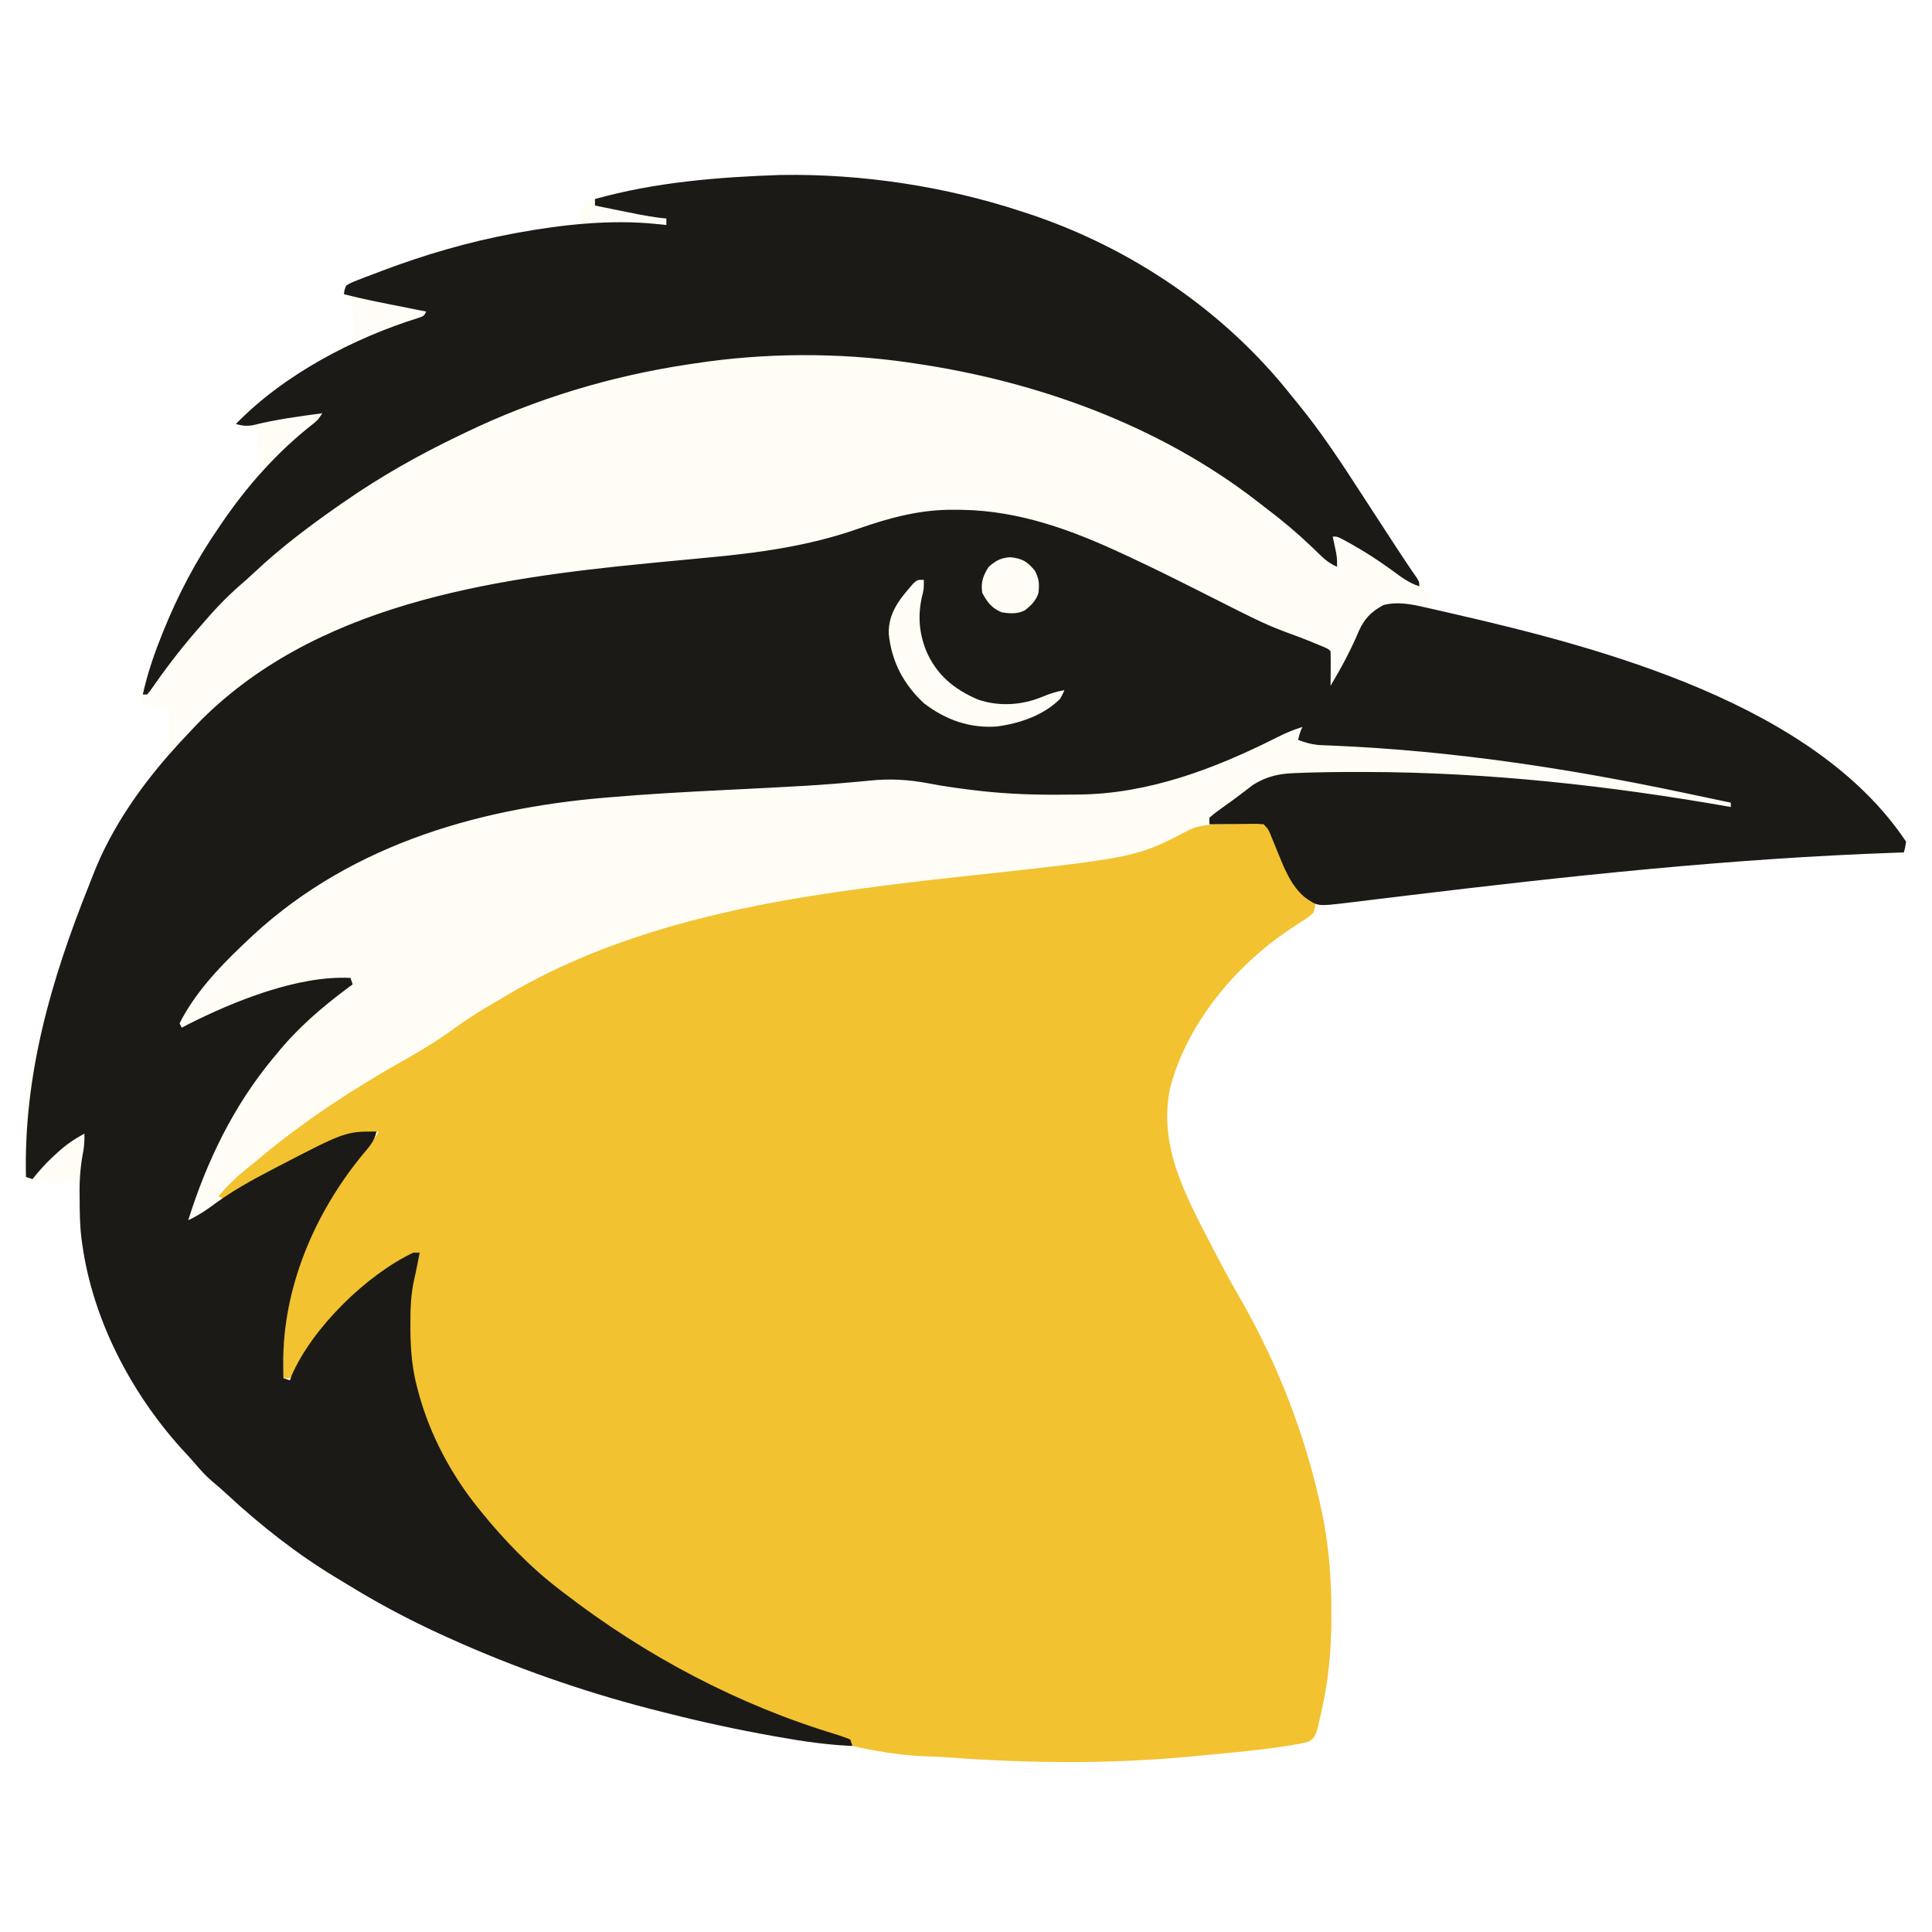
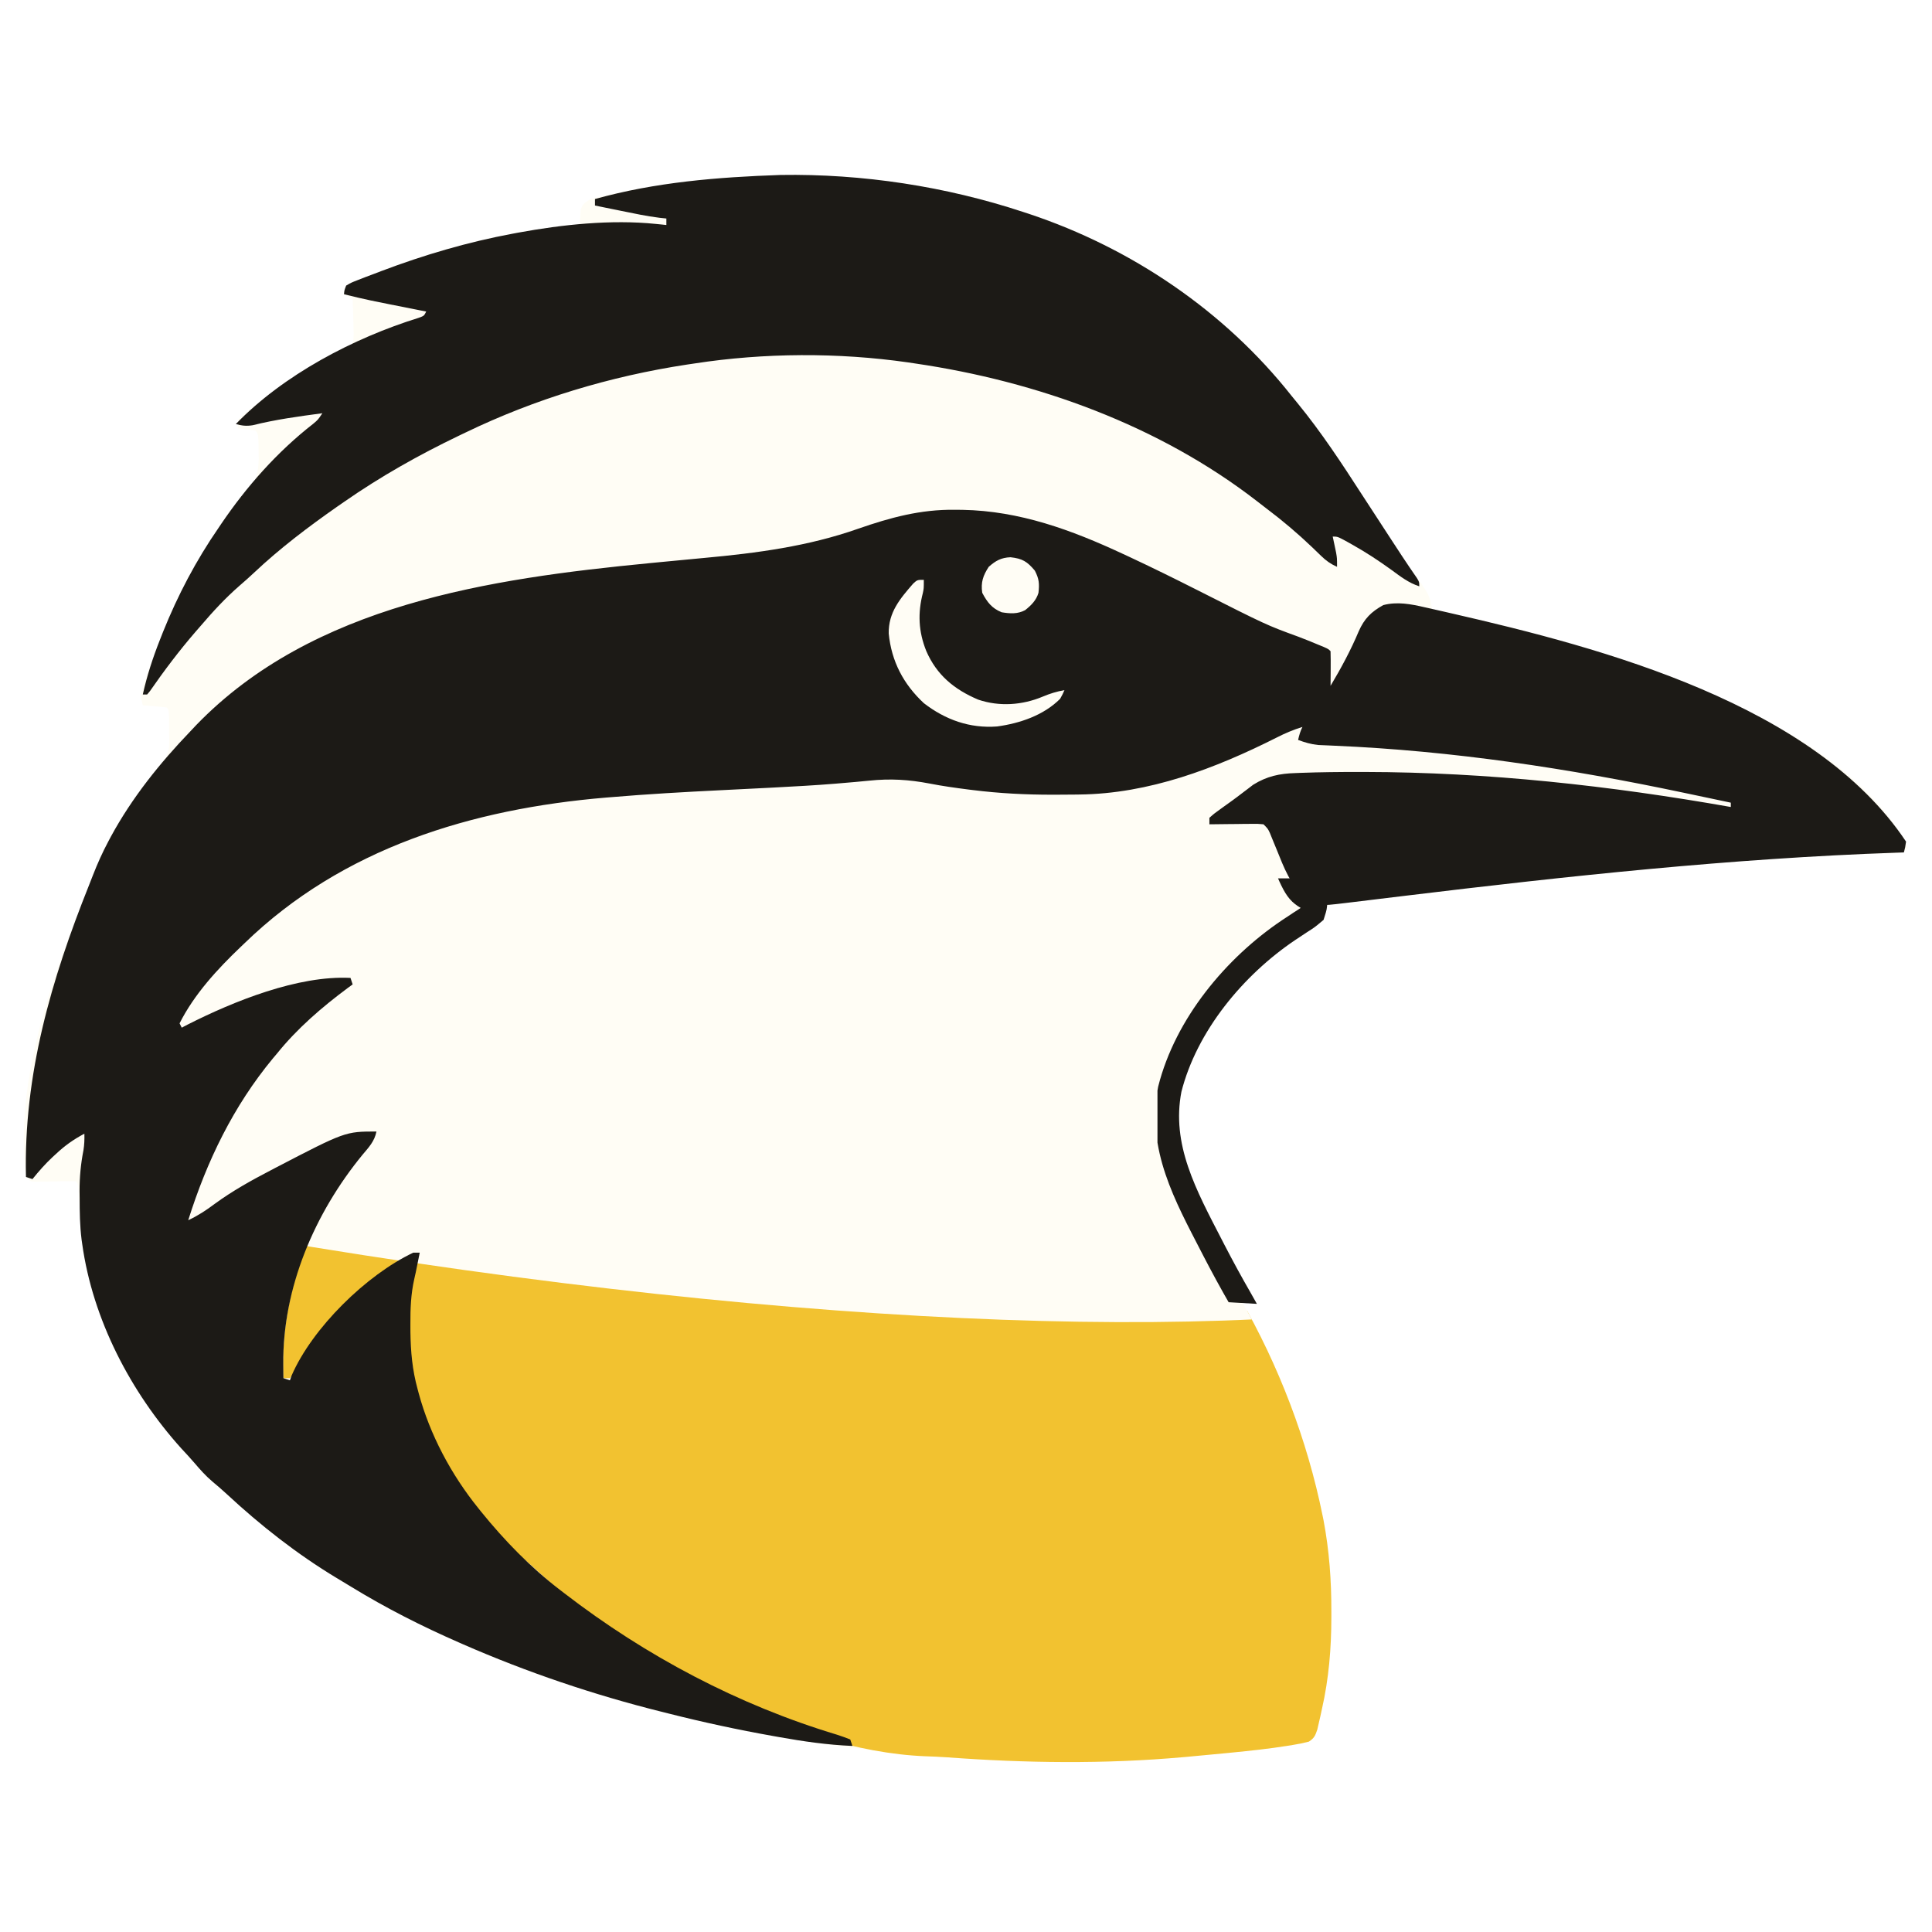
<svg xmlns="http://www.w3.org/2000/svg" viewBox="227 182 893 893" role="img" aria-label="Pitangus">
+   <defs>
+     <clipPath id="pitangus-throat">
+       <path transform="translate(794.3335,562.8896)" d="M0 0 C2.56 -0.12 5.11 -0.2 7.67 -0.26 C8.49 -0.3 9.32 -0.34 10.17 -0.38 C16 -0.46 16 -0.46 18.98 2.08 C21.13 5.94 22.91 9.86 24.6 13.92 C32.09 31.82 32.09 31.82 40.67 36.11 C40.54 38.34 40.54 38.34 39.67 41.11 C37.08 43.29 37.08 43.29 33.73 45.42 C32.53 46.21 31.33 47.01 30.14 47.8 C29.84 48 29.84 48 28.34 48.99 C3.25 65.86 -19.12 92.82 -26.64 122.56 C-31.85 149.33 -19.23 171.85 -7.27 195.05 C-6.94 195.69 -6.61 196.34 -6.26 197.01 C-2.35 204.56 1.7 212.01 5.95 219.37 C23.68 250.16 36.93 284.78 43.98 319.61 C44.13 320.34 44.27 321.06 44.43 321.81 C47.09 335.9 48.07 349.75 48.04 364.05 C48.04 364.89 48.04 365.74 48.04 366.61 C48.02 381.09 46.88 394.95 43.67 409.11 C43.44 410.18 43.2 411.24 42.97 412.34 C42.84 412.88 42.84 412.88 42.22 415.6 C41.99 416.58 41.77 417.56 41.54 418.57 C40.58 421.38 40.12 422.47 37.67 424.11 C35.12 424.77 32.73 425.27 30.14 425.67 C29.76 425.73 29.76 425.73 27.86 426.04 C19.31 427.4 10.72 428.33 2.1 429.17 C1.26 429.26 0.41 429.34 -0.46 429.43 C-6.41 430.02 -12.37 430.57 -18.33 431.11 C-19.04 431.17 -19.74 431.24 -20.47 431.3 C-56.71 434.54 -93.42 434.06 -129.68 431.36 C-133.02 431.13 -136.34 430.99 -139.69 430.88 C-202.16 428.36 -275.11 386.02 -319.89 344.36 C-321.97 342.44 -324.1 340.61 -326.27 338.8 C-352.98 315.4 -375.6 279.14 -378.33 243.11 C-379.11 228.83 -378.14 215.89 -374.33 202.11 C-374 200.78 -373.66 199.45 -373.33 198.11 C-378.14 199.46 -381.9 201.57 -385.9 204.49 C-386.5 204.92 -387.1 205.36 -387.73 205.81 C-393.85 210.33 -399.4 215.4 -404.86 220.69 C-406.21 221.99 -407.58 223.26 -408.95 224.53 C-418.12 233.25 -425.94 243.61 -432.15 254.64 C-432.34 254.88 -432.34 254.88 -433.33 256.11 C-434.32 256.11 -435.31 256.11 -436.33 256.11 C-438.24 214.16 -421.73 177.69 -394.98 146.11 C-393.33 144.11 -393.33 144.11 -392.33 142.11 C-416.16 147.84 -439.38 157.21 -459.99 170.56 C-461.41 171.46 -462.87 172.29 -464.33 173.11 C-464.99 172.78 -465.65 172.45 -466.33 172.11 C-461.37 165.8 -455.6 161.09 -449.33 156.11 C-447.67 154.72 -446 153.32 -444.33 151.92 C-424.27 135.58 -402.69 121.54 -380.14 108.91 C-372.12 104.4 -364.44 99.64 -357.01 94.2 C-350.96 89.78 -344.68 85.91 -338.18 82.18 C-336.35 81.12 -334.53 80.03 -332.72 78.94 C-284.61 50.44 -227.06 37.63 -172.15 30.24 C-171.2 30.11 -170.26 29.98 -169.29 29.85 C-154.68 27.86 -140.05 26.13 -125.4 24.55 C-42.19 15.53 -42.19 15.53 -18.14 2.94 C-12.26 -0.05 -6.48 0.31 0 0 Z " />
+     </clipPath>
+     <clipPath id="pitangus-throat-front">
+       <path d="M762 588 L900 588 L900 790 L762 782 Z" />
+     </clipPath>
+     <clipPath id="pitangus-breast">
+       <path d="M300 742 C560 790 780 800 900 778 L900 1100 L300 1100 Z" />
+     </clipPath>
+   </defs>
  <path fill="#FFFDF5" transform="translate(700,280)" d="M0 0 C0.86 0.28 1.72 0.56 2.6 0.85 C49.9 16.6 93.03 45.74 124 85 C124.94 86.16 125.89 87.31 126.84 88.46 C138.41 102.6 148.24 117.81 158.14 133.13 C161.26 137.95 164.39 142.75 167.52 147.56 C168.62 149.24 169.71 150.92 170.81 152.6 C173.97 157.45 177.16 162.27 180.49 167 C181.01 167.73 181.52 168.46 182.05 169.21 C182.98 170.52 183.92 171.82 184.87 173.11 C187.48 176.77 188.4 179.58 189 184 C189.61 184.12 189.61 184.12 192.69 184.7 C204.76 187.03 216.64 189.79 228.5 193 C229.37 193.23 230.24 193.47 231.14 193.71 C287.3 208.91 375.04 236.15 407.09 289.83 C407.78 291.2 408.4 292.59 409 294 C405.94 297.06 402.32 296.39 398.2 296.49 C396.31 296.56 394.41 296.62 392.51 296.68 C391.49 296.71 390.48 296.74 389.43 296.78 C322.28 298.88 255.47 306.61 188.79 314.44 C185.64 314.81 182.48 315.18 179.33 315.55 C174.35 316.13 169.37 316.72 164.4 317.31 C162.55 317.53 160.71 317.75 158.86 317.96 C156.32 318.26 153.78 318.57 151.24 318.87 C150.5 318.96 149.76 319.04 149.01 319.13 C142.97 319.87 137.04 320.76 132.13 324.57 C131.48 325.07 130.83 325.57 130.15 326.09 C129.48 326.61 128.81 327.14 128.12 327.69 C127.42 328.23 126.71 328.78 125.98 329.34 C124.59 330.42 123.21 331.5 121.82 332.58 C120.38 333.7 118.92 334.8 117.45 335.89 C99.04 349.6 85.01 366.86 74.62 387.25 C74.46 387.56 74.46 387.56 73.65 389.14 C68.75 399.08 67.48 408.14 67.5 419.19 C67.47 420.4 67.44 421.61 67.41 422.86 C67.38 437.58 73.02 449.83 79.44 462.81 C80.05 464.07 80.66 465.32 81.28 466.58 C87.95 480.17 95.21 493.44 102.49 506.71 C122.05 542.54 135.45 580.53 141 621 C141.17 622.06 141.34 623.13 141.52 624.23 C142.03 628.27 142.2 632.26 142.24 636.34 C142.25 637.12 142.26 637.91 142.27 638.73 C142.29 641.28 142.3 643.83 142.31 646.38 C142.32 647.24 142.32 648.11 142.32 649.01 C142.33 663.67 141.25 677.66 138 692 C137.88 692.53 137.88 692.53 137.3 695.23 C137.05 696.3 136.81 697.38 136.55 698.49 C136.33 699.47 136.1 700.45 135.87 701.46 C134.91 704.26 134.46 705.36 132 707 C129.45 707.66 127.06 708.16 124.47 708.56 C123.72 708.68 122.97 708.81 122.19 708.93 C113.64 710.29 105.05 711.22 96.44 712.06 C96.01 712.1 96.01 712.1 93.88 712.32 C87.92 712.91 81.96 713.46 76 714 C75.3 714.06 74.59 714.13 73.87 714.19 C36.41 717.54 -1.54 716.95 -39 714 C-39.33 713.97 -39.33 713.97 -41.01 713.85 C-82.48 710.66 -123.63 704.02 -164 694 C-165.01 693.75 -166.01 693.5 -167.05 693.25 C-198.53 685.38 -229.28 674.99 -259 662 C-259.64 661.72 -260.29 661.44 -260.95 661.15 C-278.07 653.64 -294.5 645.34 -310.45 635.56 C-312.75 634.15 -315.06 632.77 -317.37 631.39 C-335.71 620.35 -352.62 607.05 -368.28 592.5 C-370.41 590.54 -372.57 588.66 -374.81 586.81 C-377.91 584.19 -380.51 581.27 -383.13 578.18 C-385.11 575.87 -387.18 573.66 -389.25 571.44 C-417.87 539.61 -433.81 500.72 -436.35 458.23 C-436.43 457.05 -436.5 455.87 -436.57 454.66 C-436.63 453.59 -436.69 452.53 -436.75 451.43 C-437 449 -437 449 -438 448 C-439.54 447.94 -441.08 447.94 -442.62 447.97 C-443.56 447.98 -444.49 448 -445.46 448.01 C-447.44 448.04 -449.42 448.08 -451.41 448.13 C-452.34 448.14 -453.28 448.15 -454.25 448.16 C-455.11 448.18 -455.97 448.19 -456.86 448.21 C-459 448 -459 448 -461 446 C-466.55 400.85 -448.36 352.45 -431.87 311.18 C-431.25 309.63 -430.64 308.08 -430.04 306.52 C-427.93 301.12 -425.61 295.93 -422.88 290.81 C-422.49 290.09 -422.1 289.36 -421.7 288.62 C-415.32 276.87 -407.62 266.22 -399.25 255.83 C-396.28 252.1 -394.75 250.11 -394.77 245.37 C-394.77 244.48 -394.77 243.59 -394.78 242.68 C-394.79 241.75 -394.8 240.83 -394.81 239.88 C-394.81 238.94 -394.81 238.01 -394.81 237.05 C-394.86 230.14 -394.86 230.14 -396 229 C-397.85 228.77 -399.7 228.59 -401.56 228.44 C-402.57 228.35 -403.59 228.27 -404.63 228.18 C-405.41 228.12 -406.19 228.06 -407 228 C-407.99 224.24 -407.98 221.95 -406.7 218.29 C-406.54 217.84 -406.54 217.84 -405.75 215.55 C-405.58 215.07 -405.58 215.07 -404.69 212.62 C-404.33 211.61 -403.97 210.6 -403.59 209.56 C-394.35 184.17 -382.52 160.78 -366.94 138.75 C-366.52 138.16 -366.11 137.57 -365.68 136.95 C-363.78 134.28 -361.93 131.93 -359.59 129.6 C-354.71 124.69 -353.56 121.01 -353.41 114.22 C-353.52 102.48 -353.52 102.48 -355 101 C-356.35 100.77 -357.7 100.59 -359.06 100.44 C-360.36 100.29 -361.66 100.15 -363 100 C-363 98.68 -363 97.36 -363 96 C-360.9 93.94 -358.88 92.21 -356.56 90.44 C-355.89 89.91 -355.22 89.39 -354.53 88.85 C-343.15 80.13 -330.94 72.77 -318.39 65.88 C-317.83 65.57 -317.83 65.57 -315 64 C-314.52 63.82 -314.52 63.82 -312.07 62.92 C-309.47 60.5 -309.65 59.58 -309.51 56.11 C-309.54 54.18 -309.6 52.25 -309.69 50.31 C-309.71 49.32 -309.73 48.34 -309.76 47.32 C-309.81 44.88 -309.9 42.44 -310 40 C-311.32 39.34 -312.64 38.68 -314 38 C-313.83 36.16 -313.83 36.16 -313 34 C-310.73 32.66 -310.73 32.66 -307.69 31.48 C-306.57 31.04 -305.44 30.6 -304.28 30.14 C-303.05 29.68 -301.83 29.22 -300.56 28.75 C-299.29 28.26 -298.02 27.78 -296.74 27.29 C-268.12 16.46 -238.52 8.84 -207.96 6.27 C-206 6 -206 6 -205 5 C-204.84 3 -204.68 1.01 -204.57 -0.99 C-203.77 -3.82 -202.47 -4.44 -200 -6 C-197.25 -6.84 -197.25 -6.84 -194.07 -7.5 C-192.9 -7.75 -191.72 -7.99 -190.51 -8.25 C-189.25 -8.49 -187.99 -8.74 -186.69 -9 C-186.04 -9.13 -185.39 -9.26 -184.72 -9.4 C-167.08 -12.92 -149.51 -15.03 -131.56 -16.19 C-130.26 -16.27 -128.96 -16.36 -127.61 -16.44 C-84.63 -18.95 -40.9 -13.52 0 0 Z " />
-   <path fill="#F2C230" transform="translate(794.3335,562.8896)" d="M0 0 C2.56 -0.12 5.11 -0.2 7.67 -0.26 C8.49 -0.3 9.32 -0.34 10.17 -0.38 C16 -0.46 16 -0.46 18.98 2.08 C21.13 5.94 22.91 9.86 24.6 13.92 C32.09 31.82 32.09 31.82 40.67 36.11 C40.54 38.34 40.54 38.34 39.67 41.11 C37.08 43.29 37.08 43.29 33.73 45.42 C32.53 46.21 31.33 47.01 30.14 47.8 C29.84 48 29.84 48 28.34 48.99 C3.25 65.86 -19.12 92.82 -26.64 122.56 C-31.85 149.33 -19.23 171.85 -7.27 195.05 C-6.94 195.69 -6.61 196.34 -6.26 197.01 C-2.35 204.56 1.7 212.01 5.95 219.37 C23.68 250.16 36.93 284.78 43.98 319.61 C44.13 320.34 44.27 321.06 44.43 321.81 C47.09 335.9 48.07 349.75 48.04 364.05 C48.04 364.89 48.04 365.74 48.04 366.61 C48.02 381.09 46.88 394.95 43.67 409.11 C43.44 410.18 43.2 411.24 42.97 412.34 C42.84 412.88 42.84 412.88 42.22 415.6 C41.99 416.58 41.77 417.56 41.54 418.57 C40.58 421.38 40.12 422.47 37.67 424.11 C35.12 424.77 32.73 425.27 30.14 425.67 C29.76 425.73 29.76 425.73 27.86 426.04 C19.31 427.4 10.72 428.33 2.1 429.17 C1.26 429.26 0.41 429.34 -0.46 429.43 C-6.41 430.02 -12.37 430.57 -18.33 431.11 C-19.04 431.17 -19.74 431.24 -20.47 431.3 C-56.71 434.54 -93.42 434.06 -129.68 431.36 C-133.02 431.13 -136.34 430.99 -139.69 430.88 C-202.16 428.36 -275.11 386.02 -319.89 344.36 C-321.97 342.44 -324.1 340.61 -326.27 338.8 C-352.98 315.4 -375.6 279.14 -378.33 243.11 C-379.11 228.83 -378.14 215.89 -374.33 202.11 C-374 200.78 -373.66 199.45 -373.33 198.11 C-378.14 199.46 -381.9 201.57 -385.9 204.49 C-386.5 204.92 -387.1 205.36 -387.73 205.81 C-393.85 210.33 -399.4 215.4 -404.86 220.69 C-406.21 221.99 -407.58 223.26 -408.95 224.53 C-418.12 233.25 -425.94 243.61 -432.15 254.64 C-432.34 254.88 -432.34 254.88 -433.33 256.11 C-434.32 256.11 -435.31 256.11 -436.33 256.11 C-438.24 214.16 -421.73 177.69 -394.98 146.11 C-393.33 144.11 -393.33 144.11 -392.33 142.11 C-416.16 147.84 -439.38 157.21 -459.99 170.56 C-461.41 171.46 -462.87 172.29 -464.33 173.11 C-464.99 172.78 -465.65 172.45 -466.33 172.11 C-461.37 165.8 -455.6 161.09 -449.33 156.11 C-447.67 154.72 -446 153.32 -444.33 151.92 C-424.27 135.58 -402.69 121.54 -380.14 108.91 C-372.12 104.4 -364.44 99.64 -357.01 94.2 C-350.96 89.78 -344.68 85.91 -338.18 82.18 C-336.35 81.12 -334.53 80.03 -332.72 78.94 C-284.61 50.44 -227.06 37.63 -172.15 30.24 C-171.2 30.11 -170.26 29.98 -169.29 29.85 C-154.68 27.86 -140.05 26.13 -125.4 24.55 C-42.19 15.53 -42.19 15.53 -18.14 2.94 C-12.26 -0.05 -6.48 0.31 0 0 Z " />
+   <g clip-path="url(#pitangus-breast)">
+     <path fill="#F2C230" transform="translate(794.3335,562.8896)" d="M0 0 C2.56 -0.12 5.11 -0.2 7.67 -0.26 C8.49 -0.3 9.32 -0.34 10.17 -0.38 C16 -0.46 16 -0.46 18.98 2.08 C21.13 5.94 22.91 9.86 24.6 13.92 C32.09 31.82 32.09 31.82 40.67 36.11 C40.54 38.34 40.54 38.34 39.67 41.11 C37.08 43.29 37.08 43.29 33.73 45.42 C32.53 46.21 31.33 47.01 30.14 47.8 C29.84 48 29.84 48 28.34 48.99 C3.25 65.86 -19.12 92.82 -26.64 122.56 C-31.85 149.33 -19.23 171.85 -7.27 195.05 C-6.94 195.69 -6.61 196.34 -6.26 197.01 C-2.35 204.56 1.7 212.01 5.95 219.37 C23.68 250.16 36.93 284.78 43.98 319.61 C44.13 320.34 44.27 321.06 44.43 321.81 C47.09 335.9 48.07 349.75 48.04 364.05 C48.04 364.89 48.04 365.74 48.04 366.61 C48.02 381.09 46.88 394.95 43.67 409.11 C43.44 410.18 43.2 411.24 42.97 412.34 C42.84 412.88 42.84 412.88 42.22 415.6 C41.99 416.58 41.77 417.56 41.54 418.57 C40.58 421.38 40.12 422.47 37.67 424.11 C35.12 424.77 32.73 425.27 30.14 425.67 C29.76 425.73 29.76 425.73 27.86 426.04 C19.31 427.4 10.72 428.33 2.1 429.17 C1.26 429.26 0.41 429.34 -0.46 429.43 C-6.41 430.02 -12.37 430.57 -18.33 431.11 C-19.04 431.17 -19.74 431.24 -20.47 431.3 C-56.71 434.54 -93.42 434.06 -129.68 431.36 C-133.02 431.13 -136.34 430.99 -139.69 430.88 C-202.16 428.36 -275.11 386.02 -319.89 344.36 C-321.97 342.44 -324.1 340.61 -326.27 338.8 C-352.98 315.4 -375.6 279.14 -378.33 243.11 C-379.11 228.83 -378.14 215.89 -374.33 202.11 C-374 200.78 -373.66 199.45 -373.33 198.11 C-378.14 199.46 -381.9 201.57 -385.9 204.49 C-386.5 204.92 -387.1 205.36 -387.73 205.81 C-393.85 210.33 -399.4 215.4 -404.86 220.69 C-406.21 221.99 -407.58 223.26 -408.95 224.53 C-418.12 233.25 -425.94 243.61 -432.15 254.64 C-432.34 254.88 -432.34 254.88 -433.33 256.11 C-434.32 256.11 -435.31 256.11 -436.33 256.11 C-438.24 214.16 -421.73 177.69 -394.98 146.11 C-393.33 144.11 -393.33 144.11 -392.33 142.11 C-416.16 147.84 -439.38 157.21 -459.99 170.56 C-461.41 171.46 -462.87 172.29 -464.33 173.11 C-464.99 172.78 -465.65 172.45 -466.33 172.11 C-461.37 165.8 -455.6 161.09 -449.33 156.11 C-447.67 154.72 -446 153.32 -444.33 151.92 C-424.27 135.58 -402.69 121.54 -380.14 108.91 C-372.12 104.4 -364.44 99.64 -357.01 94.2 C-350.96 89.78 -344.68 85.91 -338.18 82.18 C-336.35 81.12 -334.53 80.03 -332.72 78.94 C-284.61 50.44 -227.06 37.63 -172.15 30.24 C-171.2 30.11 -170.26 29.98 -169.29 29.85 C-154.68 27.86 -140.05 26.13 -125.4 24.55 C-42.19 15.53 -42.19 15.53 -18.14 2.94 C-12.26 -0.05 -6.48 0.31 0 0 Z " />
+   </g>
+   <path fill="#FFFDF5" clip-path="url(#pitangus-throat)" d="M300 480 L900 480 L900 782 C780 804 560 794 300 746 Z" />
+   <g clip-path="url(#pitangus-throat-front)">
+     <path fill="none" stroke="#1C1A16" stroke-width="11" transform="translate(794.3335,562.8896)" d="M0 0 C2.56 -0.12 5.11 -0.2 7.67 -0.26 C8.49 -0.3 9.32 -0.34 10.17 -0.38 C16 -0.46 16 -0.46 18.98 2.08 C21.13 5.94 22.91 9.86 24.6 13.92 C32.09 31.82 32.09 31.82 40.67 36.11 C40.54 38.34 40.54 38.34 39.67 41.11 C37.08 43.29 37.08 43.29 33.73 45.42 C32.53 46.21 31.33 47.01 30.14 47.8 C29.84 48 29.84 48 28.34 48.99 C3.25 65.86 -19.12 92.82 -26.64 122.56 C-31.85 149.33 -19.23 171.85 -7.27 195.05 C-6.94 195.69 -6.61 196.34 -6.26 197.01 C-2.35 204.56 1.7 212.01 5.95 219.37 C23.68 250.16 36.93 284.78 43.98 319.61 C44.13 320.34 44.27 321.06 44.43 321.81 C47.09 335.9 48.07 349.75 48.04 364.05 C48.04 364.89 48.04 365.74 48.04 366.61 C48.02 381.09 46.88 394.95 43.67 409.11 C43.44 410.18 43.2 411.24 42.97 412.34 C42.84 412.88 42.84 412.88 42.22 415.6 C41.99 416.58 41.77 417.56 41.54 418.57 C40.58 421.38 40.12 422.47 37.67 424.11 C35.12 424.77 32.73 425.27 30.14 425.67 C29.76 425.73 29.76 425.73 27.86 426.04 C19.31 427.4 10.72 428.33 2.1 429.17 C1.26 429.26 0.41 429.34 -0.46 429.43 C-6.41 430.02 -12.37 430.57 -18.33 431.11 C-19.04 431.17 -19.74 431.24 -20.47 431.3 C-56.71 434.54 -93.42 434.06 -129.68 431.36 C-133.02 431.13 -136.34 430.99 -139.69 430.88 C-202.16 428.36 -275.11 386.02 -319.89 344.36 C-321.97 342.44 -324.1 340.61 -326.27 338.8 C-352.98 315.4 -375.6 279.14 -378.33 243.11 C-379.11 228.83 -378.14 215.89 -374.33 202.11 C-374 200.78 -373.66 199.45 -373.33 198.11 C-378.14 199.46 -381.9 201.57 -385.9 204.49 C-386.5 204.92 -387.1 205.36 -387.73 205.81 C-393.85 210.33 -399.4 215.4 -404.86 220.69 C-406.21 221.99 -407.58 223.26 -408.95 224.53 C-418.12 233.25 -425.94 243.61 -432.15 254.64 C-432.34 254.88 -432.34 254.88 -433.33 256.11 C-434.32 256.11 -435.31 256.11 -436.33 256.11 C-438.24 214.16 -421.73 177.69 -394.98 146.11 C-393.33 144.11 -393.33 144.11 -392.33 142.11 C-416.16 147.84 -439.38 157.21 -459.99 170.56 C-461.41 171.46 -462.87 172.29 -464.33 173.11 C-464.99 172.78 -465.65 172.45 -466.33 172.11 C-461.37 165.8 -455.6 161.09 -449.33 156.11 C-447.67 154.72 -446 153.32 -444.33 151.92 C-424.27 135.58 -402.69 121.54 -380.14 108.91 C-372.12 104.4 -364.44 99.64 -357.01 94.2 C-350.96 89.78 -344.68 85.91 -338.18 82.18 C-336.35 81.12 -334.53 80.03 -332.72 78.94 C-284.61 50.44 -227.06 37.63 -172.15 30.24 C-171.2 30.11 -170.26 29.98 -169.29 29.85 C-154.68 27.86 -140.05 26.13 -125.4 24.55 C-42.19 15.53 -42.19 15.53 -18.14 2.94 C-12.26 -0.05 -6.48 0.31 0 0 Z " />
+   </g>
  <path fill="#1C1A16" transform="translate(587.7539,262.8711)" d="M0 0 C37.84 -0.61 76.32 5.25 112.25 17.13 C113.1 17.41 113.96 17.69 114.85 17.98 C162.14 33.73 205.27 62.87 236.25 102.13 C237.19 103.28 238.13 104.44 239.08 105.59 C249.97 118.89 259.31 133.12 268.63 147.55 C272.42 153.41 276.24 159.26 280.06 165.1 C281.15 166.77 282.24 168.44 283.33 170.11 C284.02 171.15 284.7 172.19 285.4 173.27 C285.72 173.76 285.72 173.76 287.37 176.28 C289.61 179.68 291.9 183.05 294.22 186.4 C295.25 188.13 295.25 188.13 295.25 190.13 C290.3 188.52 286.57 185.61 282.43 182.57 C276.57 178.33 270.63 174.42 264.31 170.88 C263.63 170.5 262.95 170.11 262.25 169.72 C257.52 167.13 257.52 167.13 255.25 167.13 C255.39 167.8 255.53 168.48 255.68 169.18 C255.87 170.07 256.05 170.96 256.25 171.88 C256.43 172.76 256.62 173.64 256.81 174.55 C257.25 177.13 257.25 177.13 257.25 181.13 C254.28 179.79 252.17 178.31 249.85 176.04 C249.21 175.42 248.57 174.81 247.92 174.18 C247.24 173.52 246.57 172.87 245.87 172.19 C239.16 165.79 232.25 159.91 224.85 154.34 C223.34 153.2 221.86 152.04 220.38 150.88 C175.04 115.72 118.57 95.38 62.25 87.13 C61.15 86.97 60.06 86.8 58.93 86.63 C26.66 82.01 -7.54 82.16 -39.75 87.13 C-40.87 87.3 -41.99 87.46 -43.15 87.63 C-78.71 93.04 -113.35 103.47 -145.75 119.13 C-146.7 119.58 -147.64 120.03 -148.61 120.5 C-167.13 129.39 -184.88 139.38 -201.75 151.13 C-202.81 151.86 -203.87 152.59 -204.96 153.35 C-218.32 162.7 -231.34 172.55 -243.21 183.73 C-245.45 185.84 -247.73 187.87 -250.07 189.88 C-256.51 195.49 -262.21 201.64 -267.75 208.13 C-268.58 209.08 -269.4 210.02 -270.25 211 C-277.86 219.79 -284.82 229.01 -291.44 238.56 C-291.87 239.08 -292.31 239.6 -292.75 240.13 C-293.41 240.13 -294.07 240.13 -294.75 240.13 C-292.8 231.39 -290.11 223.14 -286.82 214.82 C-286.58 214.21 -286.58 214.21 -285.37 211.14 C-278.58 194.23 -270.11 178.13 -259.75 163.13 C-259.38 162.57 -259 162.01 -258.61 161.43 C-246.8 143.99 -232.58 127.93 -215.93 114.97 C-213.75 113.13 -213.75 113.13 -211.75 110.13 C-222.59 111.58 -233.32 113.02 -243.94 115.68 C-246.88 116.15 -248.9 115.91 -251.75 115.13 C-229.63 92.31 -197.35 75.39 -167.26 66.04 C-164.75 65.13 -164.75 65.13 -163.75 63.13 C-164.44 62.99 -165.13 62.86 -165.84 62.72 C-191.13 57.73 -191.13 57.73 -201.75 55.13 C-201.59 53.29 -201.59 53.29 -200.75 51.13 C-198.48 49.79 -198.48 49.79 -195.45 48.61 C-194.32 48.17 -193.19 47.73 -192.03 47.27 C-190.81 46.81 -189.58 46.35 -188.32 45.88 C-187.04 45.39 -185.77 44.91 -184.5 44.42 C-164.7 36.93 -144.57 31.01 -123.75 27.13 C-122.94 26.98 -122.13 26.82 -121.3 26.67 C-100.89 22.92 -78.32 20.51 -57.63 22.63 C-57.16 22.68 -57.16 22.68 -54.81 22.91 C-54.13 22.98 -53.45 23.05 -52.75 23.13 C-52.75 22.14 -52.75 21.15 -52.75 20.13 C-53.28 20.07 -53.28 20.07 -55.94 19.79 C-61.94 19.04 -67.84 17.78 -73.75 16.57 C-74.91 16.33 -76.07 16.1 -77.26 15.86 C-80.09 15.28 -82.92 14.71 -85.75 14.13 C-85.75 13.14 -85.75 12.15 -85.75 11.13 C-57.82 3.3 -28.88 0.99 0 0 Z " />
  <path fill="#1C1A16" transform="translate(668.3125,417.625)" d="M0 0 C1.17 0.01 2.34 0.02 3.55 0.03 C29.95 0.51 53.96 9.32 77.69 20.38 C78.15 20.59 78.15 20.59 80.52 21.69 C91.11 26.64 101.59 31.8 112.02 37.08 C144.05 53.28 144.05 53.28 158.77 58.66 C161.84 59.8 164.85 61.06 167.88 62.31 C168.8 62.69 169.72 63.07 170.67 63.46 C172.69 64.37 172.69 64.37 173.69 65.38 C173.76 68.07 173.78 70.74 173.75 73.44 C173.75 74.2 173.74 74.95 173.74 75.74 C173.72 77.62 173.71 79.5 173.69 81.38 C178.57 73.18 183.02 64.96 186.72 56.15 C189.29 50.35 192.44 47.17 198.06 44.06 C204.49 42.38 210.73 43.57 217.06 45.03 C217.85 45.2 218.63 45.38 219.44 45.56 C222.01 46.13 224.57 46.72 227.12 47.31 C228.01 47.52 228.9 47.72 229.81 47.93 C299.69 63.93 397.34 89.86 439.69 153.38 C439.31 156.06 439.31 156.06 438.69 158.38 C438.1 158.39 438.1 158.39 435.14 158.5 C359.01 161.13 283.5 169.29 207.92 178.45 C203.97 178.93 200.03 179.4 196.09 179.88 C193.36 180.21 190.63 180.54 187.9 180.88 C186.24 181.08 184.58 181.28 182.92 181.48 C182.19 181.57 181.45 181.66 180.69 181.75 C167.65 183.31 167.65 183.31 161.73 179.08 C155.21 173.62 152.04 165.13 148.94 157.44 C148.18 155.57 147.41 153.71 146.64 151.85 C146.31 151.04 145.98 150.22 145.65 149.39 C144.69 147.37 144.69 147.37 142.69 145.38 C140.17 145.15 140.17 145.15 137.02 145.18 C136.46 145.18 136.46 145.18 133.62 145.2 C132.45 145.22 131.27 145.23 130.06 145.25 C129.47 145.25 129.47 145.25 126.48 145.28 C123.55 145.3 120.62 145.33 117.69 145.38 C117.69 144.38 117.69 143.39 117.69 142.38 C119.93 140.39 119.93 140.39 123 138.19 C123.54 137.8 124.08 137.41 124.64 137 C125.77 136.19 126.89 135.38 128.02 134.58 C129.59 133.45 131.12 132.28 132.65 131.11 C133.57 130.42 134.49 129.72 135.44 129 C135.85 128.69 135.85 128.69 137.92 127.1 C144.26 123.14 150.16 121.91 157.48 121.7 C158.31 121.67 159.13 121.63 159.98 121.6 C168.96 121.27 177.95 121.18 186.94 121.19 C187.81 121.19 188.69 121.19 189.59 121.19 C246.3 121.29 302.88 127.52 358.69 137.38 C358.69 136.72 358.69 136.06 358.69 135.38 C353.3 134.24 347.92 133.1 342.53 131.97 C340.67 131.58 338.81 131.19 336.95 130.8 C283.68 119.54 230.02 111.39 175.57 109.06 C174.88 109.03 174.19 108.99 173.48 108.96 C171.63 108.87 169.78 108.8 167.93 108.72 C164.6 108.37 161.81 107.55 158.69 106.38 C159.19 104.21 159.69 102.38 160.69 100.38 C156.47 101.69 152.64 103.3 148.71 105.32 C120.36 119.6 89.76 131.27 57.57 131.61 C56.81 131.62 56.05 131.63 55.26 131.64 C52.78 131.67 50.3 131.68 47.81 131.69 C46.96 131.69 46.1 131.69 45.22 131.7 C32.84 131.71 20.67 131.09 8.38 129.56 C7.71 129.48 7.04 129.4 6.35 129.31 C0.3 128.54 -5.72 127.7 -11.71 126.53 C-21.2 124.71 -29.83 124.19 -39.48 125.2 C-43.71 125.64 -47.95 125.99 -52.2 126.35 C-53.17 126.43 -54.14 126.51 -55.14 126.6 C-64.54 127.37 -73.95 127.88 -83.37 128.37 C-84.17 128.41 -84.97 128.45 -85.8 128.5 C-93.17 128.88 -100.53 129.25 -107.9 129.61 C-124.99 130.45 -142.05 131.41 -159.1 132.86 C-159.45 132.88 -159.45 132.88 -161.23 133.03 C-223.12 138.23 -282.95 156.35 -328.31 200.38 C-328.86 200.9 -329.41 201.42 -329.97 201.96 C-340.8 212.28 -351.52 223.9 -358.31 237.38 C-357.98 238.03 -357.65 238.69 -357.31 239.38 C-356.43 238.91 -355.55 238.45 -354.65 237.98 C-333.3 227.17 -303.6 215.14 -279.31 216.38 C-278.98 217.37 -278.65 218.36 -278.31 219.38 C-279.08 219.93 -279.84 220.49 -280.63 221.07 C-292.53 229.92 -303.99 239.79 -313.31 251.38 C-313.92 252.09 -314.52 252.81 -315.15 253.55 C-333.49 275.7 -345.74 301.11 -354.31 328.38 C-349.84 326.29 -345.99 323.77 -342.06 320.81 C-333.91 314.86 -325.26 310.03 -316.31 305.38 C-315.95 305.18 -315.95 305.18 -314.09 304.21 C-281.72 287.38 -281.72 287.38 -267.31 287.38 C-268.2 291.91 -270.84 294.68 -273.75 298.12 C-295.93 325.15 -310.72 359.69 -310.38 395 C-310.37 396.21 -310.36 397.42 -310.35 398.66 C-310.34 399.56 -310.32 400.45 -310.31 401.38 C-309.32 401.7 -308.33 402.04 -307.31 402.38 C-307.06 401.67 -306.81 400.97 -306.56 400.25 C-296.96 378.11 -271.94 353.65 -250.31 343.38 C-249.32 343.38 -248.33 343.38 -247.31 343.38 C-249.31 353.38 -249.31 353.38 -249.82 355.5 C-251.41 362.52 -251.66 369.31 -251.62 376.5 C-251.62 377.1 -251.62 377.1 -251.61 380.12 C-251.48 389.22 -250.73 397.56 -248.31 406.38 C-248.14 407.05 -247.96 407.72 -247.77 408.41 C-242.57 427.57 -232.76 445.94 -220.31 461.38 C-219.86 461.93 -219.42 462.49 -218.96 463.07 C-208.13 476.45 -196 488.92 -182.31 499.38 C-181.72 499.83 -181.14 500.28 -180.53 500.75 C-142.84 529.8 -100.07 552.45 -54.44 566.18 C-52.37 566.83 -50.34 567.59 -48.31 568.38 C-47.98 569.37 -47.65 570.36 -47.31 571.38 C-58.86 570.89 -70.01 569.29 -81.38 567.25 C-82.24 567.1 -83.11 566.94 -84.01 566.78 C-100.26 563.89 -116.31 560.43 -132.31 556.38 C-133.37 556.11 -134.42 555.85 -135.51 555.58 C-166.94 547.73 -197.64 537.35 -227.31 524.38 C-227.96 524.09 -228.6 523.81 -229.26 523.52 C-246.38 516.02 -262.81 507.71 -278.77 497.94 C-281.06 496.53 -283.37 495.14 -285.68 493.77 C-304.02 482.72 -320.93 469.43 -336.59 454.88 C-338.73 452.91 -340.89 451.03 -343.12 449.19 C-346.22 446.57 -348.82 443.64 -351.45 440.55 C-353.42 438.24 -355.49 436.04 -357.56 433.81 C-381 407.75 -398.45 374.23 -403.31 339.38 C-403.41 338.71 -403.5 338.04 -403.6 337.36 C-404.41 330.93 -404.5 324.54 -404.5 318.06 C-404.51 317.54 -404.51 317.54 -404.54 314.88 C-404.55 308.43 -403.98 302.38 -402.74 296.04 C-402.32 293.43 -402.24 291.01 -402.31 288.38 C-407.29 291.03 -411.34 293.88 -415.44 297.75 C-415.94 298.21 -416.44 298.66 -416.95 299.13 C-420.38 302.33 -423.37 305.72 -426.31 309.38 C-427.3 309.05 -428.29 308.71 -429.31 308.38 C-430.44 260.95 -417.63 217.22 -400.18 173.56 C-399.56 172.01 -398.95 170.45 -398.35 168.89 C-396.24 163.49 -393.92 158.3 -391.19 153.19 C-390.8 152.46 -390.41 151.74 -390.02 150.99 C-380.21 132.96 -367.47 117.14 -353.31 102.38 C-352.87 101.9 -352.87 101.9 -350.6 99.5 C-296.62 43.7 -214.72 31.82 -141.16 24.68 C-139.62 24.53 -138.07 24.38 -136.53 24.23 C-129.6 23.55 -122.67 22.89 -115.73 22.25 C-91.44 20.02 -67.74 16.89 -44.62 8.75 C-29.84 3.61 -15.85 -0.2 0 0 Z M15.69 26.38 C13.05 30.43 11.99 33.56 12.69 38.38 C14.97 42.69 17.11 45.54 21.69 47.38 C25.52 48.01 29.03 48.26 32.53 46.39 C35.35 44.15 37.67 41.85 38.69 38.38 C39.16 34.15 38.97 31.92 37 28.12 C33.45 23.91 31.28 22.55 25.75 21.94 C21.46 22.12 18.93 23.51 15.69 26.38 Z M-19.21 34.1 C-25.32 41.11 -30.72 47.47 -30.53 57.2 C-29.26 70.09 -23.73 80.59 -14.31 89.38 C-4.35 97.07 6.91 101.11 19.56 100.16 C30.05 98.73 41.05 95.03 48.69 87.38 C49.9 85.19 49.9 85.19 50.69 83.38 C47.1 83.99 43.97 84.97 40.62 86.38 C31.21 90.32 20.59 91.08 10.81 87.75 C-0.24 83.06 -8.37 76.38 -13.19 65.25 C-16.8 56.23 -17.16 47.77 -14.75 38.45 C-14.31 36.38 -14.31 36.38 -14.31 32.38 C-17.31 32.38 -17.31 32.38 -19.21 34.1 Z " />
</svg>
